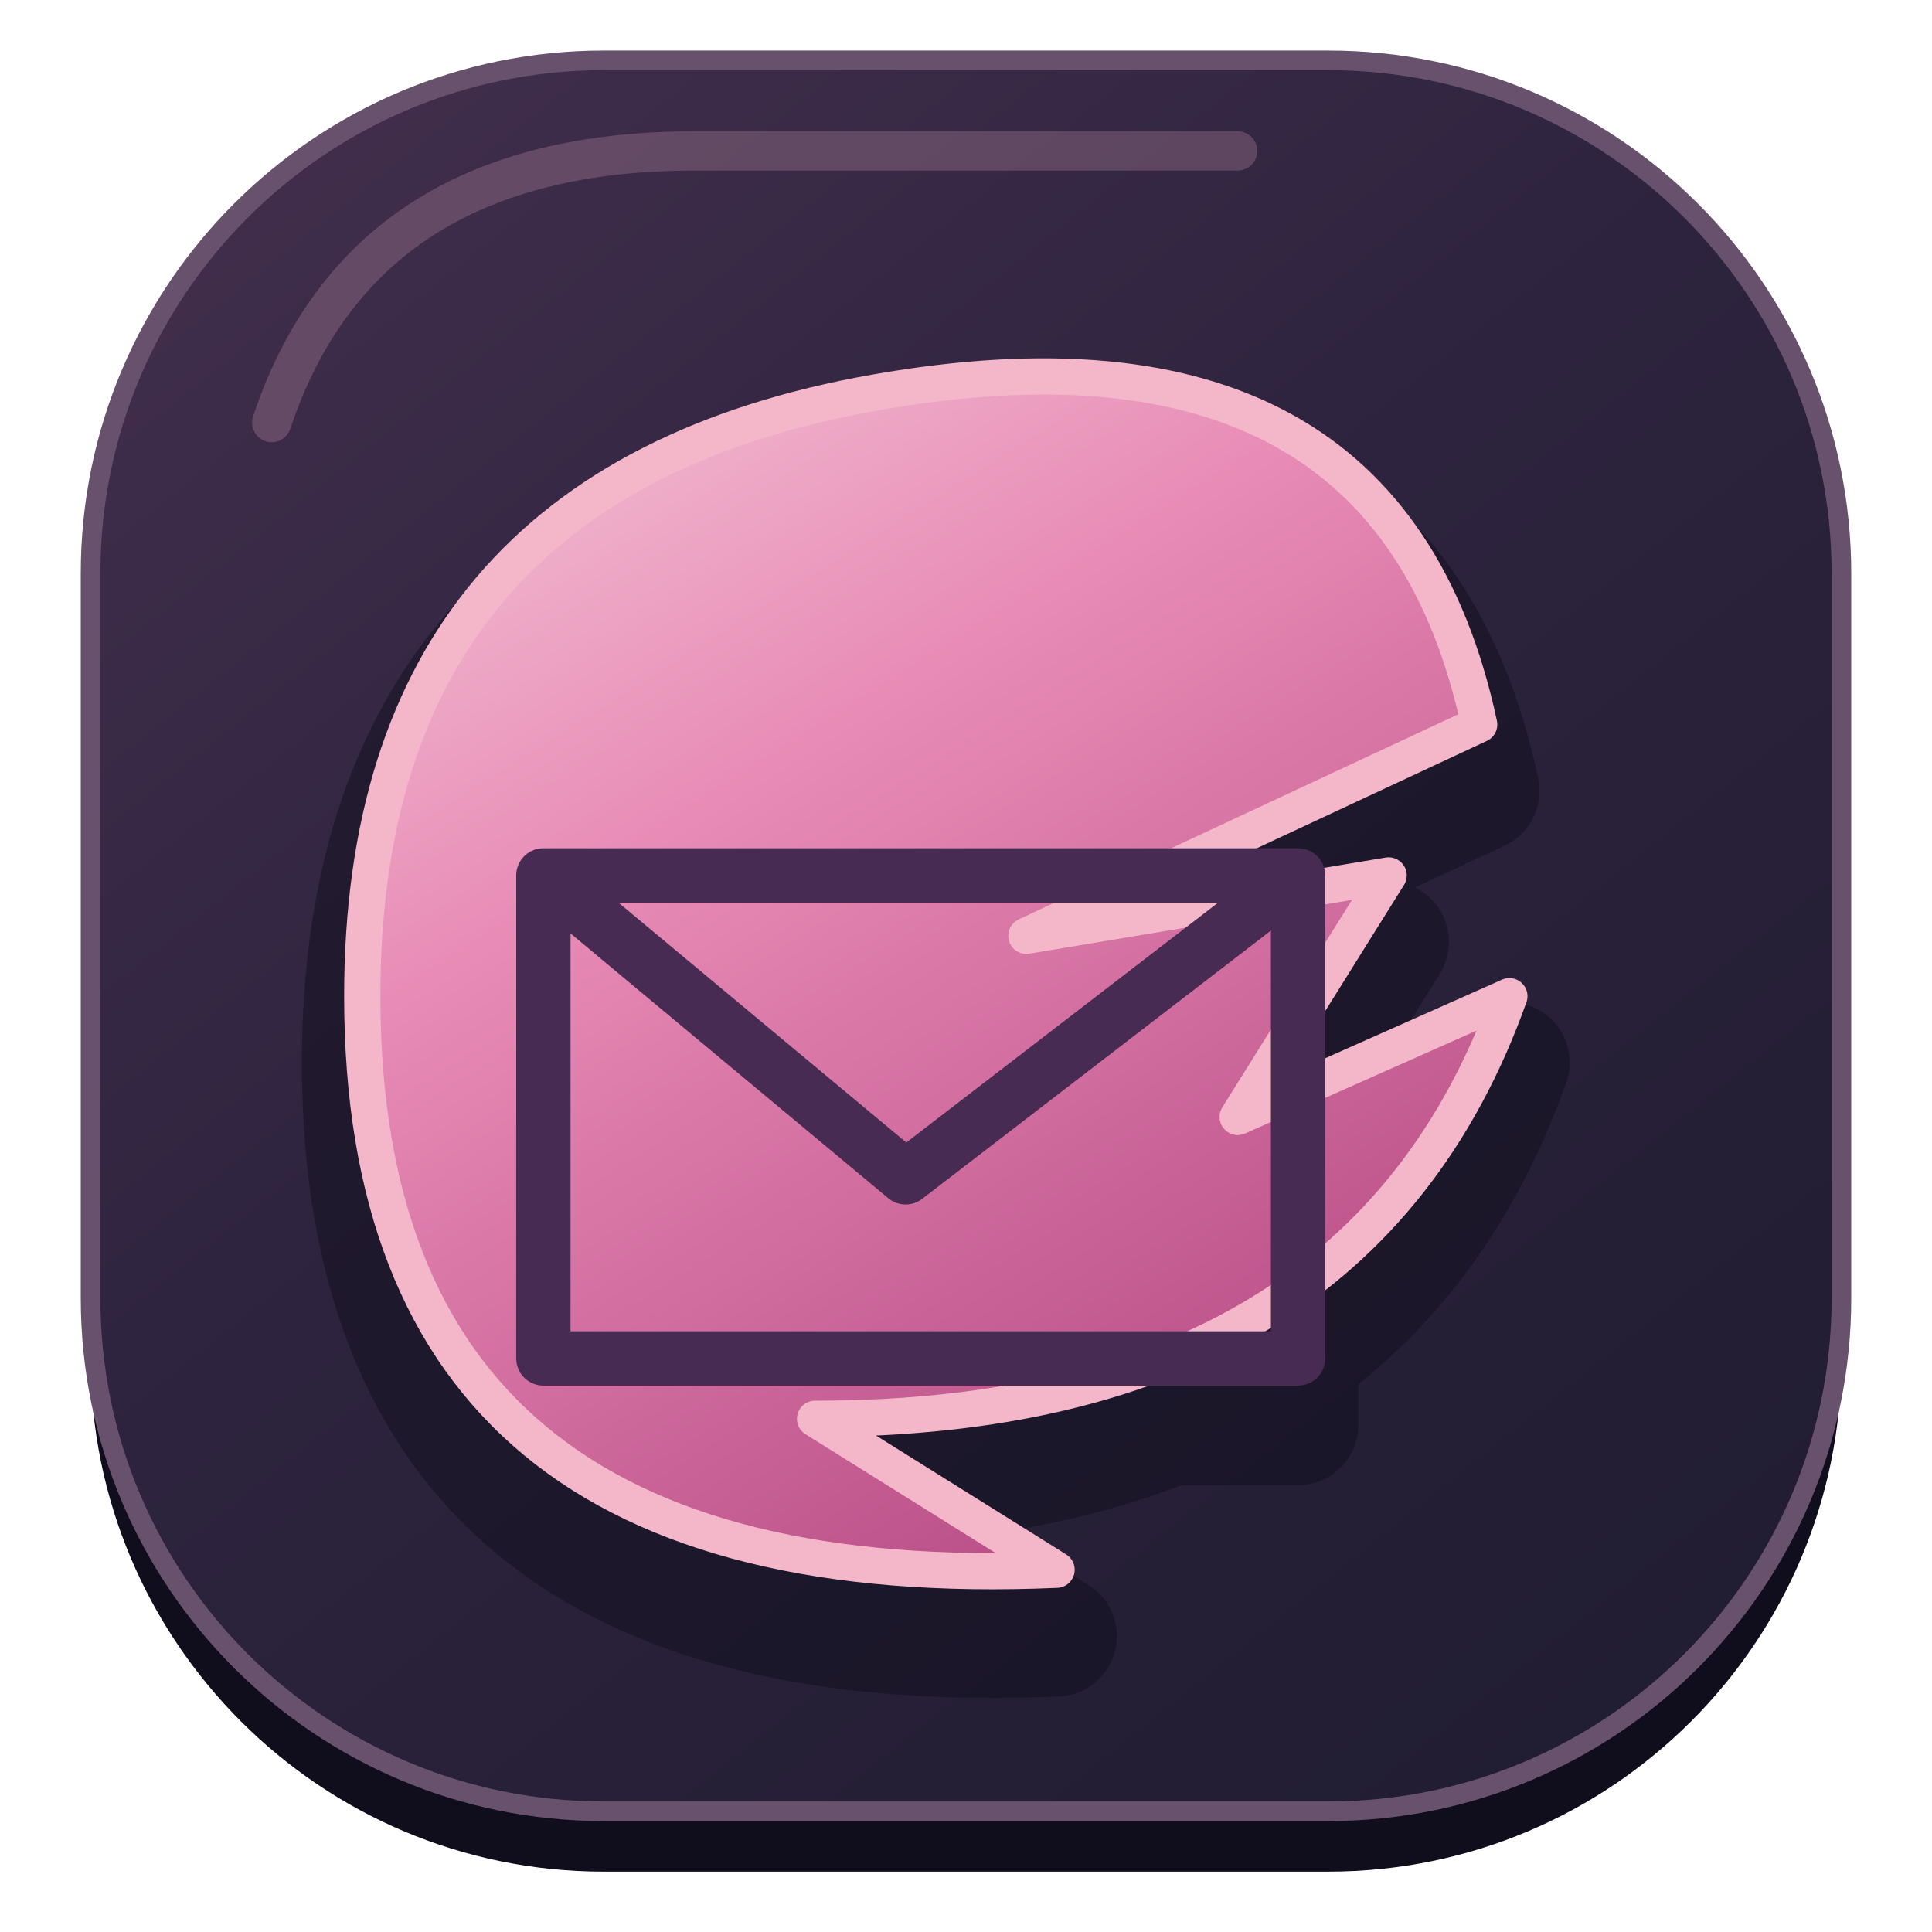
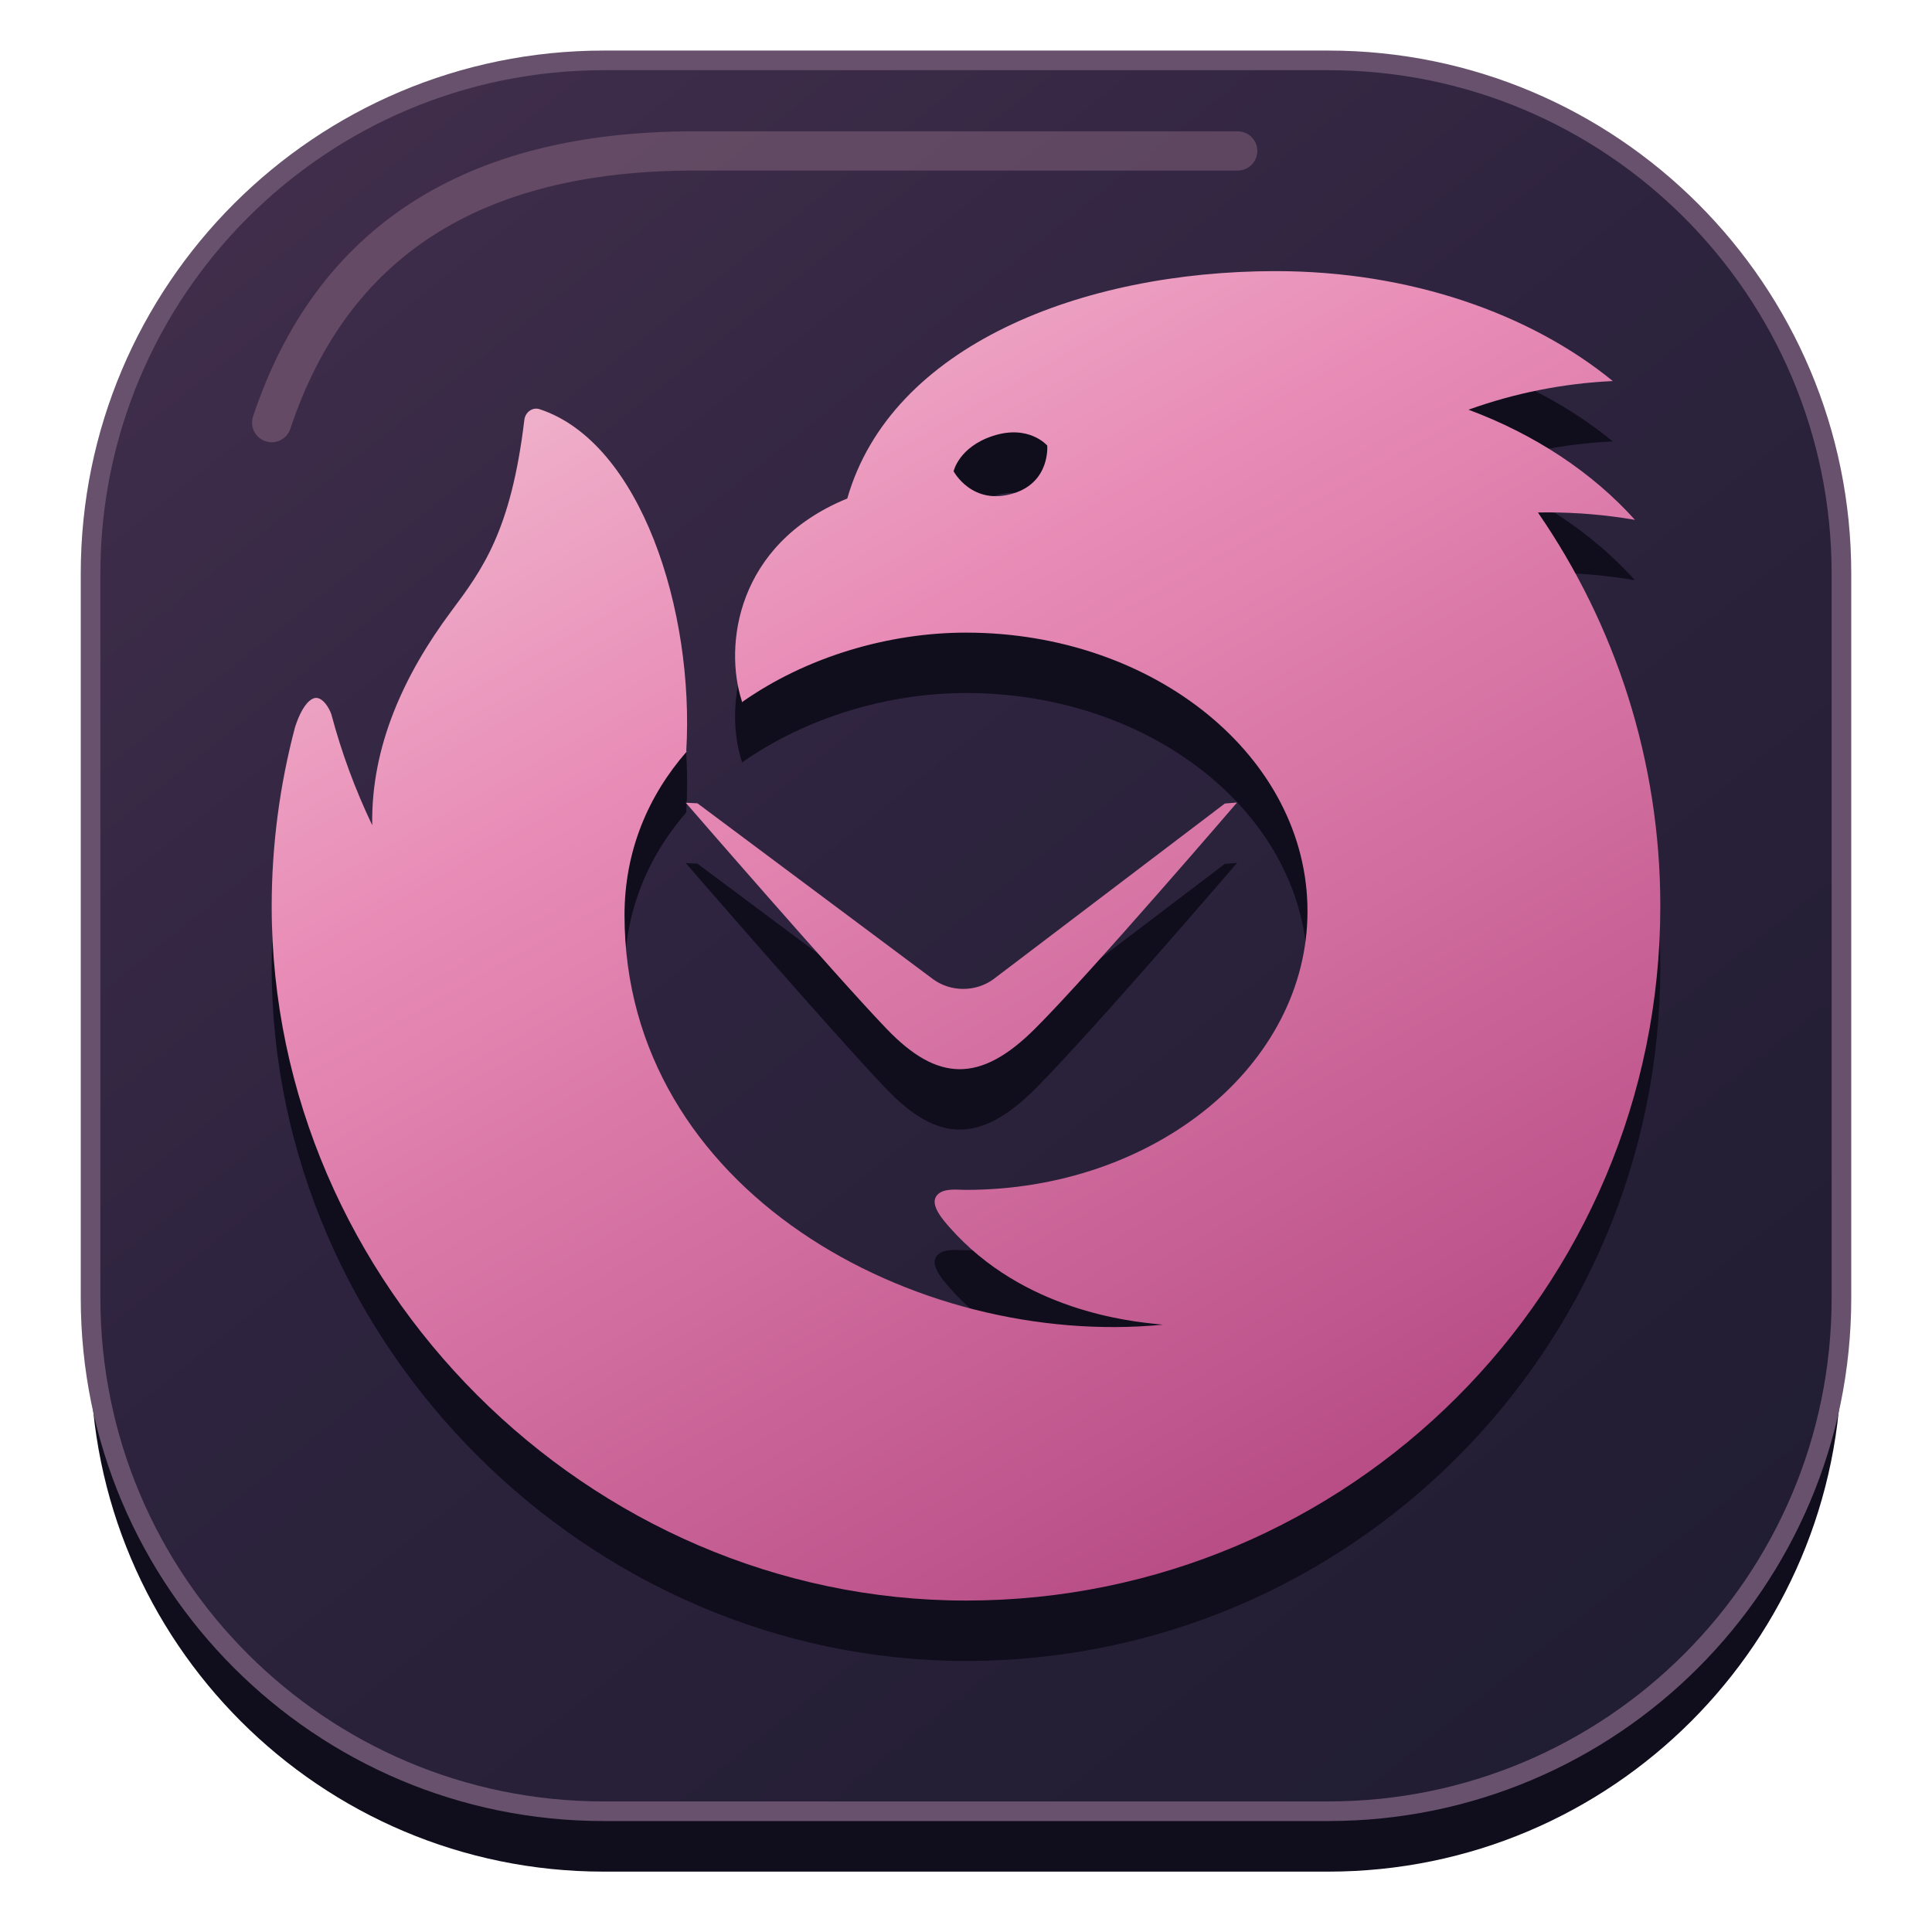
<svg xmlns="http://www.w3.org/2000/svg" width="64" height="64" viewBox="0 0 64 64">
  <defs>
    <linearGradient id="tile" x1="0" y1="0" x2=".8" y2="1">
      <stop stop-color="#44304e" />
      <stop offset=".5" stop-color="#2d233e" />
      <stop offset="1" stop-color="#211d32" />
    </linearGradient>
    <linearGradient id="enamel" x1="0" y1="0" x2=".6" y2="1">
      <stop stop-color="#f4c8d7" />
      <stop offset=".4" stop-color="#e88bb6" />
      <stop offset="1" stop-color="#b94e87" />
    </linearGradient>
    <linearGradient id="ink" x1="0" y1="0" x2="1" y2="1">
      <stop stop-color="#f4c8d7" />
      <stop offset=".6" stop-color="#e56ea1" />
      <stop offset="1" stop-color="#b39bd9" />
    </linearGradient>
    <linearGradient id="gem" x1="0" y1="0" x2="1" y2="1">
      <stop stop-color="#d9c3f2" />
      <stop offset=".5" stop-color="#9272ba" />
      <stop offset="1" stop-color="#71385f" />
    </linearGradient>
  </defs>
  <rect x="3" y="5" width="58" height="57" rx="17" fill="#100d1c" />
  <rect x="3" y="2" width="58" height="58" rx="17" fill="url(#tile)" stroke="#68516c" stroke-width=".65" />
  <path d="M9 14Q12 5 23 5h18" fill="none" stroke="#f4b7c9" stroke-opacity=".22" stroke-width="1.3" stroke-linecap="round" />
  <g stroke-linecap="round" stroke-linejoin="round">
-     <g transform="translate(0 2.2)" opacity=".5" fill="none" stroke="#100d1c" stroke-width="4">
-       <path d="M49 24q-3-14-20-11T12 33q0 20 23 19l-8-5q18 0 23-14l-9 4 5-8-12 2Z" />
-       <path d="M18 29h25v16H18Zm0 0 12 10 13-10" />
-     </g>
-     <path d="M49 24q-3-14-20-11T12 33q0 20 23 19l-8-5q18 0 23-14l-9 4 5-8-12 2Z" stroke="#f4b7c9" stroke-width="1.2" fill="url(#enamel)" />
-     <path d="M18 29h25v16H18Zm0 0 12 10 13-10" stroke="#482b53" stroke-width="1.8" fill="none" />
+     <g transform="translate(0 2.2)" opacity=".5" fill="none" stroke="#100d1c" stroke-width="4" />
  </g>
+   <svg role="img" viewBox="0 0 24 24" width="46" height="46" x="9" y="10" preserveAspectRatio="xMidYMid meet" fill="#100d1c">
+     <path d="M9.948 4.444h-.005c-1.92.788-2.126 2.55-1.817 3.499v.02C9.236 7.18 10.658 6.76 12 6.76c3.26 0 5.902 2.156 5.902 4.815 0 2.66-2.643 4.816-5.902 4.816l-.083-.002c-.155-.006-.354-.013-.435.118-.096.156.116.397.238.536 1.274 1.441 3.123 1.622 3.608 1.67l.076.008c-4.281.414-9.304-2.32-9.306-7.076 0-1.12.414-2.073 1.075-2.83l-.005-.002h-.003C7.31 6.38 6.376 3.47 4.629 2.898c-.124-.04-.246.054-.262.183-.23 1.924-.727 2.59-1.264 3.31-.805 1.08-1.39 2.328-1.365 3.698a10.99 10.99 0 0 1-.705-1.91c-.024-.09-.17-.365-.333-.272-.13.072-.227.274-.296.485A12.137 12.137 0 0 0 0 11.489c0 6.536 5.475 12 12 12 6.627 0 12-5.372 12-12 0-2.526-.781-4.87-2.115-6.805l.167-.002c.518 0 1.024.045 1.51.129-.734-.816-1.724-1.475-2.877-1.904a8.54 8.54 0 0 1 2.494-.495c-1.426-1.166-3.508-1.9-5.827-1.9-3.355 0-6.648 1.29-7.404 3.93zm.682 9.166c-.87-.905-3.473-3.91-3.473-3.91l.202.01 4.075 3.042c.305.223.74.22 1.043-.004l3.996-3.034.212-.018s-2.518 2.935-3.483 3.9c-.964.968-1.703.919-2.572.014zm2.774-10.083s.055.625-.576.824c-.722.227-1.042-.38-1.042-.38s.09-.417.676-.61c.626-.206.942.166.942.166z" fill="#100d1c" />
+   </svg>
+   <svg role="img" viewBox="0 0 24 24" width="46" height="46" x="9" y="8" preserveAspectRatio="xMidYMid meet" fill="url(#enamel)">
+     <path d="M9.948 4.444h-.005c-1.92.788-2.126 2.55-1.817 3.499v.02C9.236 7.18 10.658 6.76 12 6.76c3.26 0 5.902 2.156 5.902 4.815 0 2.66-2.643 4.816-5.902 4.816l-.083-.002c-.155-.006-.354-.013-.435.118-.096.156.116.397.238.536 1.274 1.441 3.123 1.622 3.608 1.67l.076.008c-4.281.414-9.304-2.32-9.306-7.076 0-1.12.414-2.073 1.075-2.83l-.005-.002h-.003C7.31 6.38 6.376 3.47 4.629 2.898c-.124-.04-.246.054-.262.183-.23 1.924-.727 2.59-1.264 3.31-.805 1.08-1.39 2.328-1.365 3.698a10.99 10.99 0 0 1-.705-1.91c-.024-.09-.17-.365-.333-.272-.13.072-.227.274-.296.485A12.137 12.137 0 0 0 0 11.489c0 6.536 5.475 12 12 12 6.627 0 12-5.372 12-12 0-2.526-.781-4.87-2.115-6.805l.167-.002c.518 0 1.024.045 1.51.129-.734-.816-1.724-1.475-2.877-1.904a8.54 8.54 0 0 1 2.494-.495c-1.426-1.166-3.508-1.9-5.827-1.9-3.355 0-6.648 1.29-7.404 3.93zm.682 9.166c-.87-.905-3.473-3.91-3.473-3.91l.202.01 4.075 3.042c.305.223.74.22 1.043-.004l3.996-3.034.212-.018s-2.518 2.935-3.483 3.9c-.964.968-1.703.919-2.572.014zm2.774-10.083s.055.625-.576.824c-.722.227-1.042-.38-1.042-.38s.09-.417.676-.61c.626-.206.942.166.942.166z" fill="url(#enamel)" />
+   </svg>
</svg>
